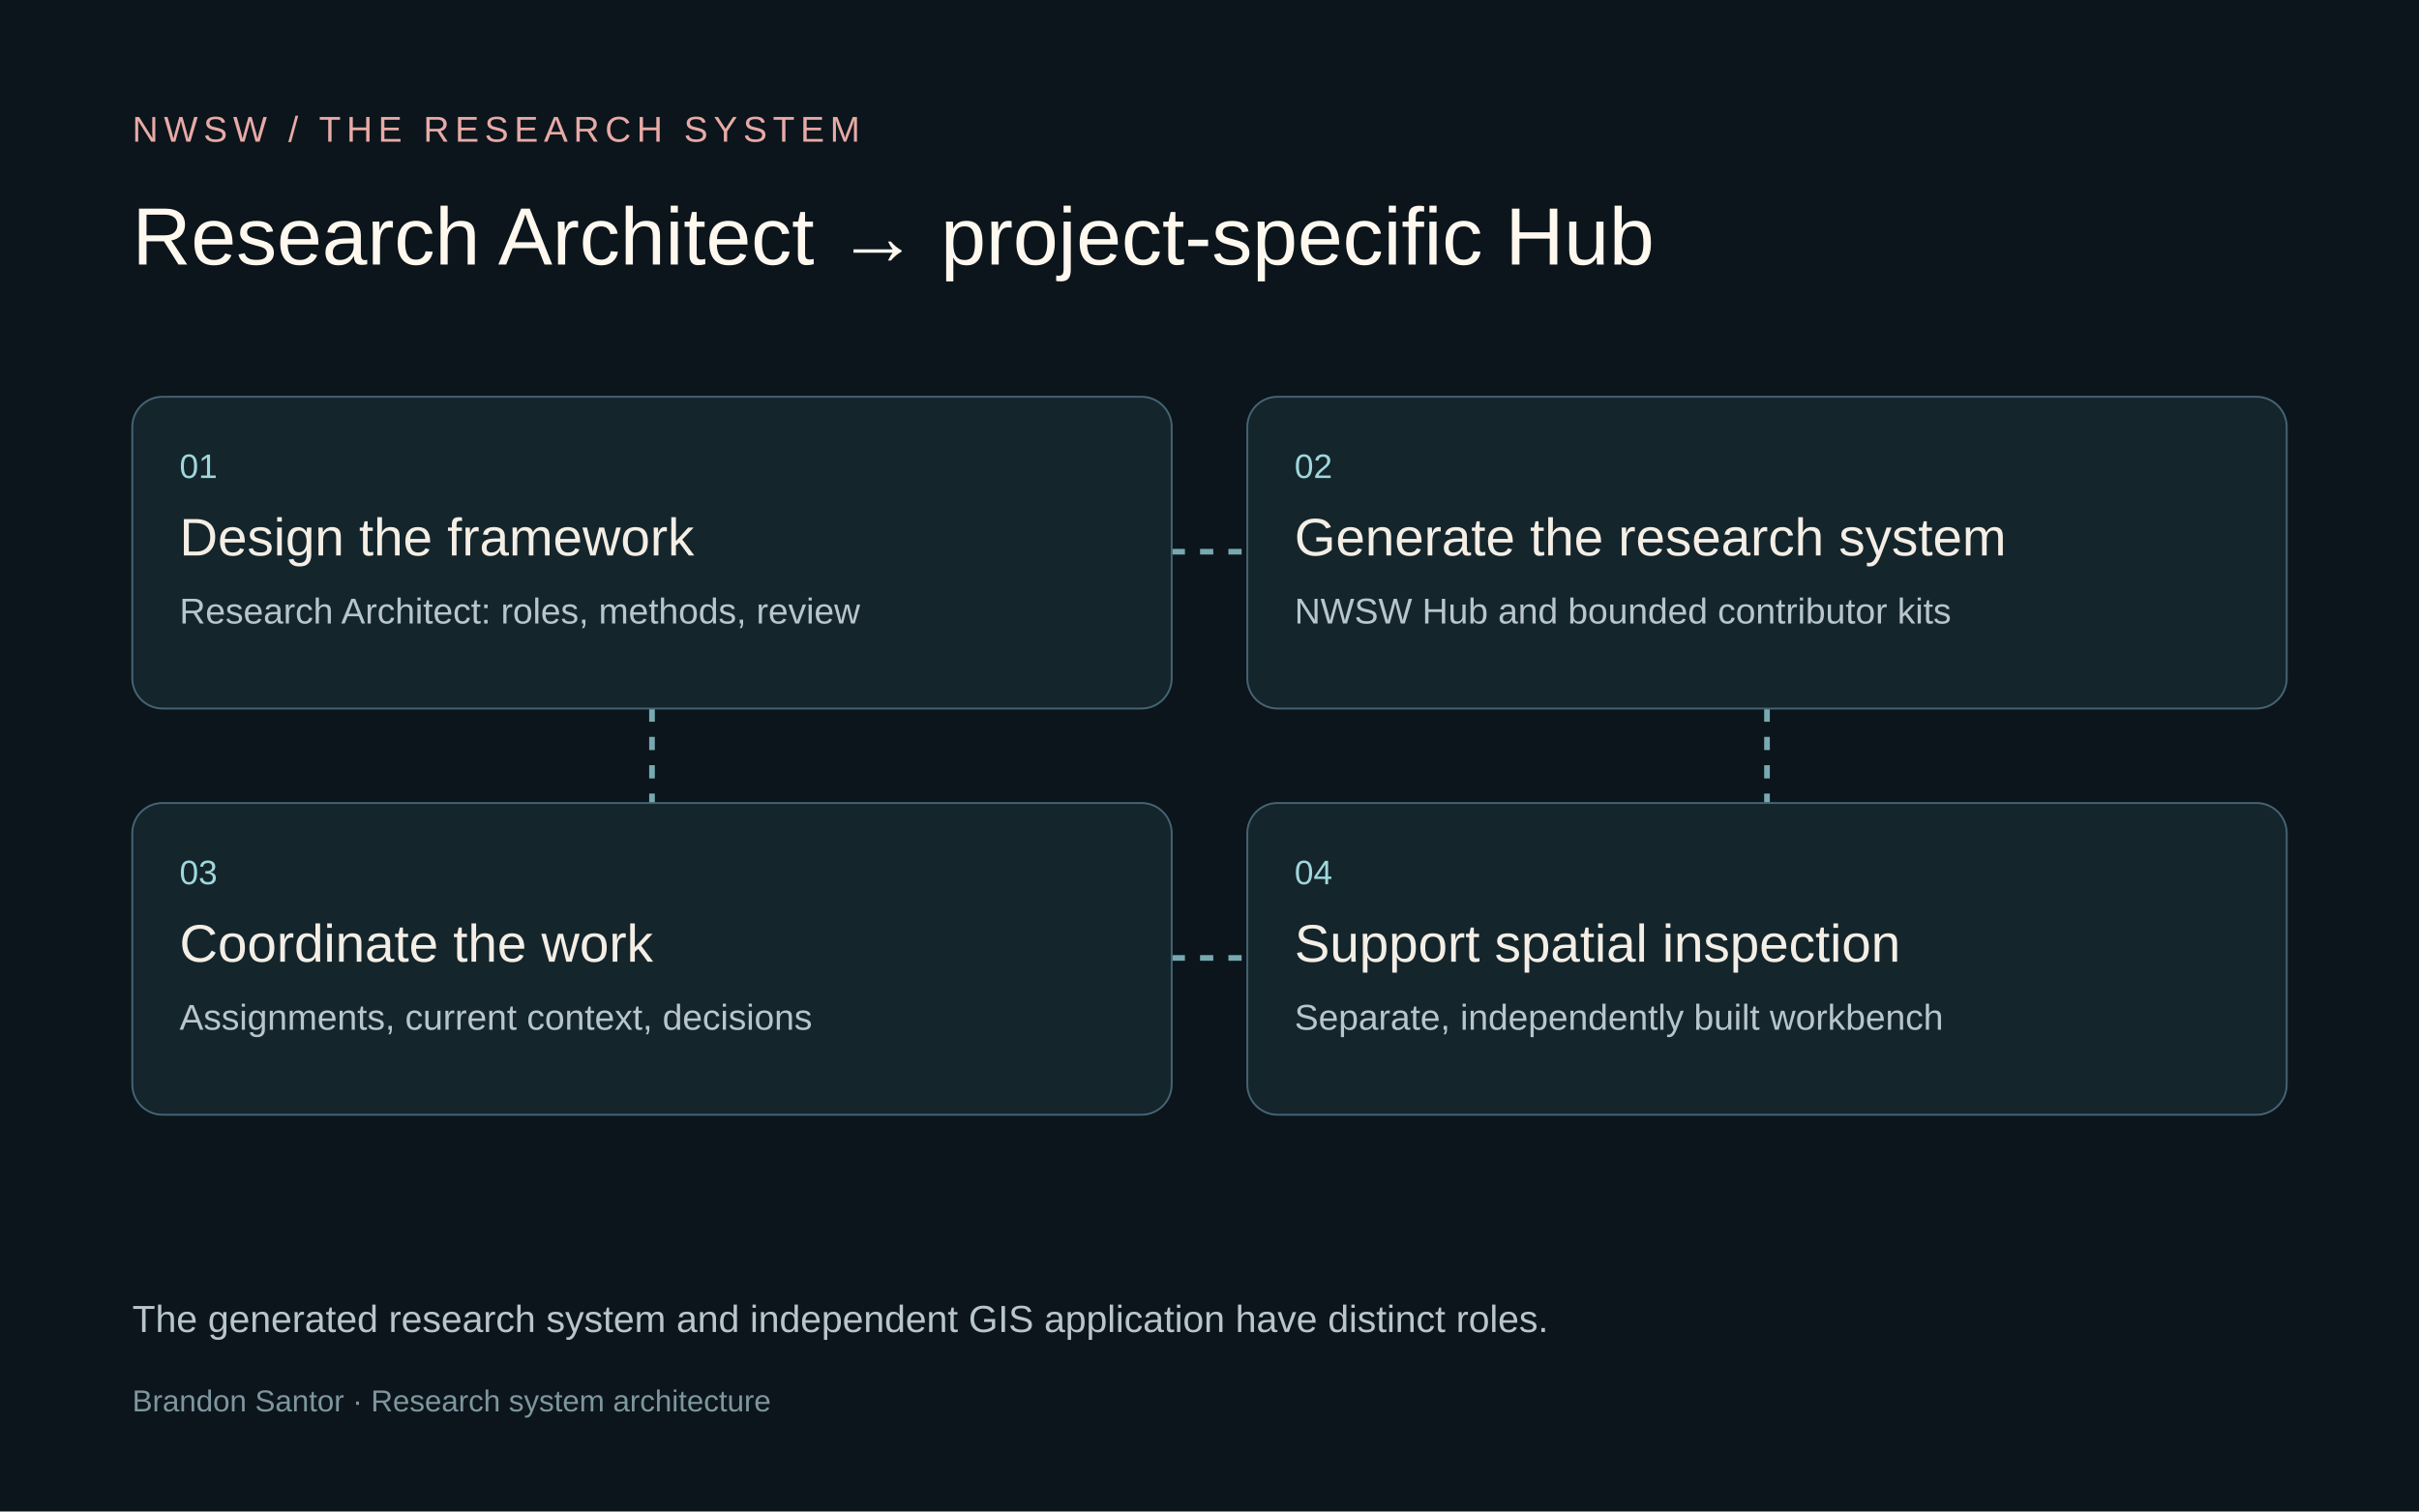
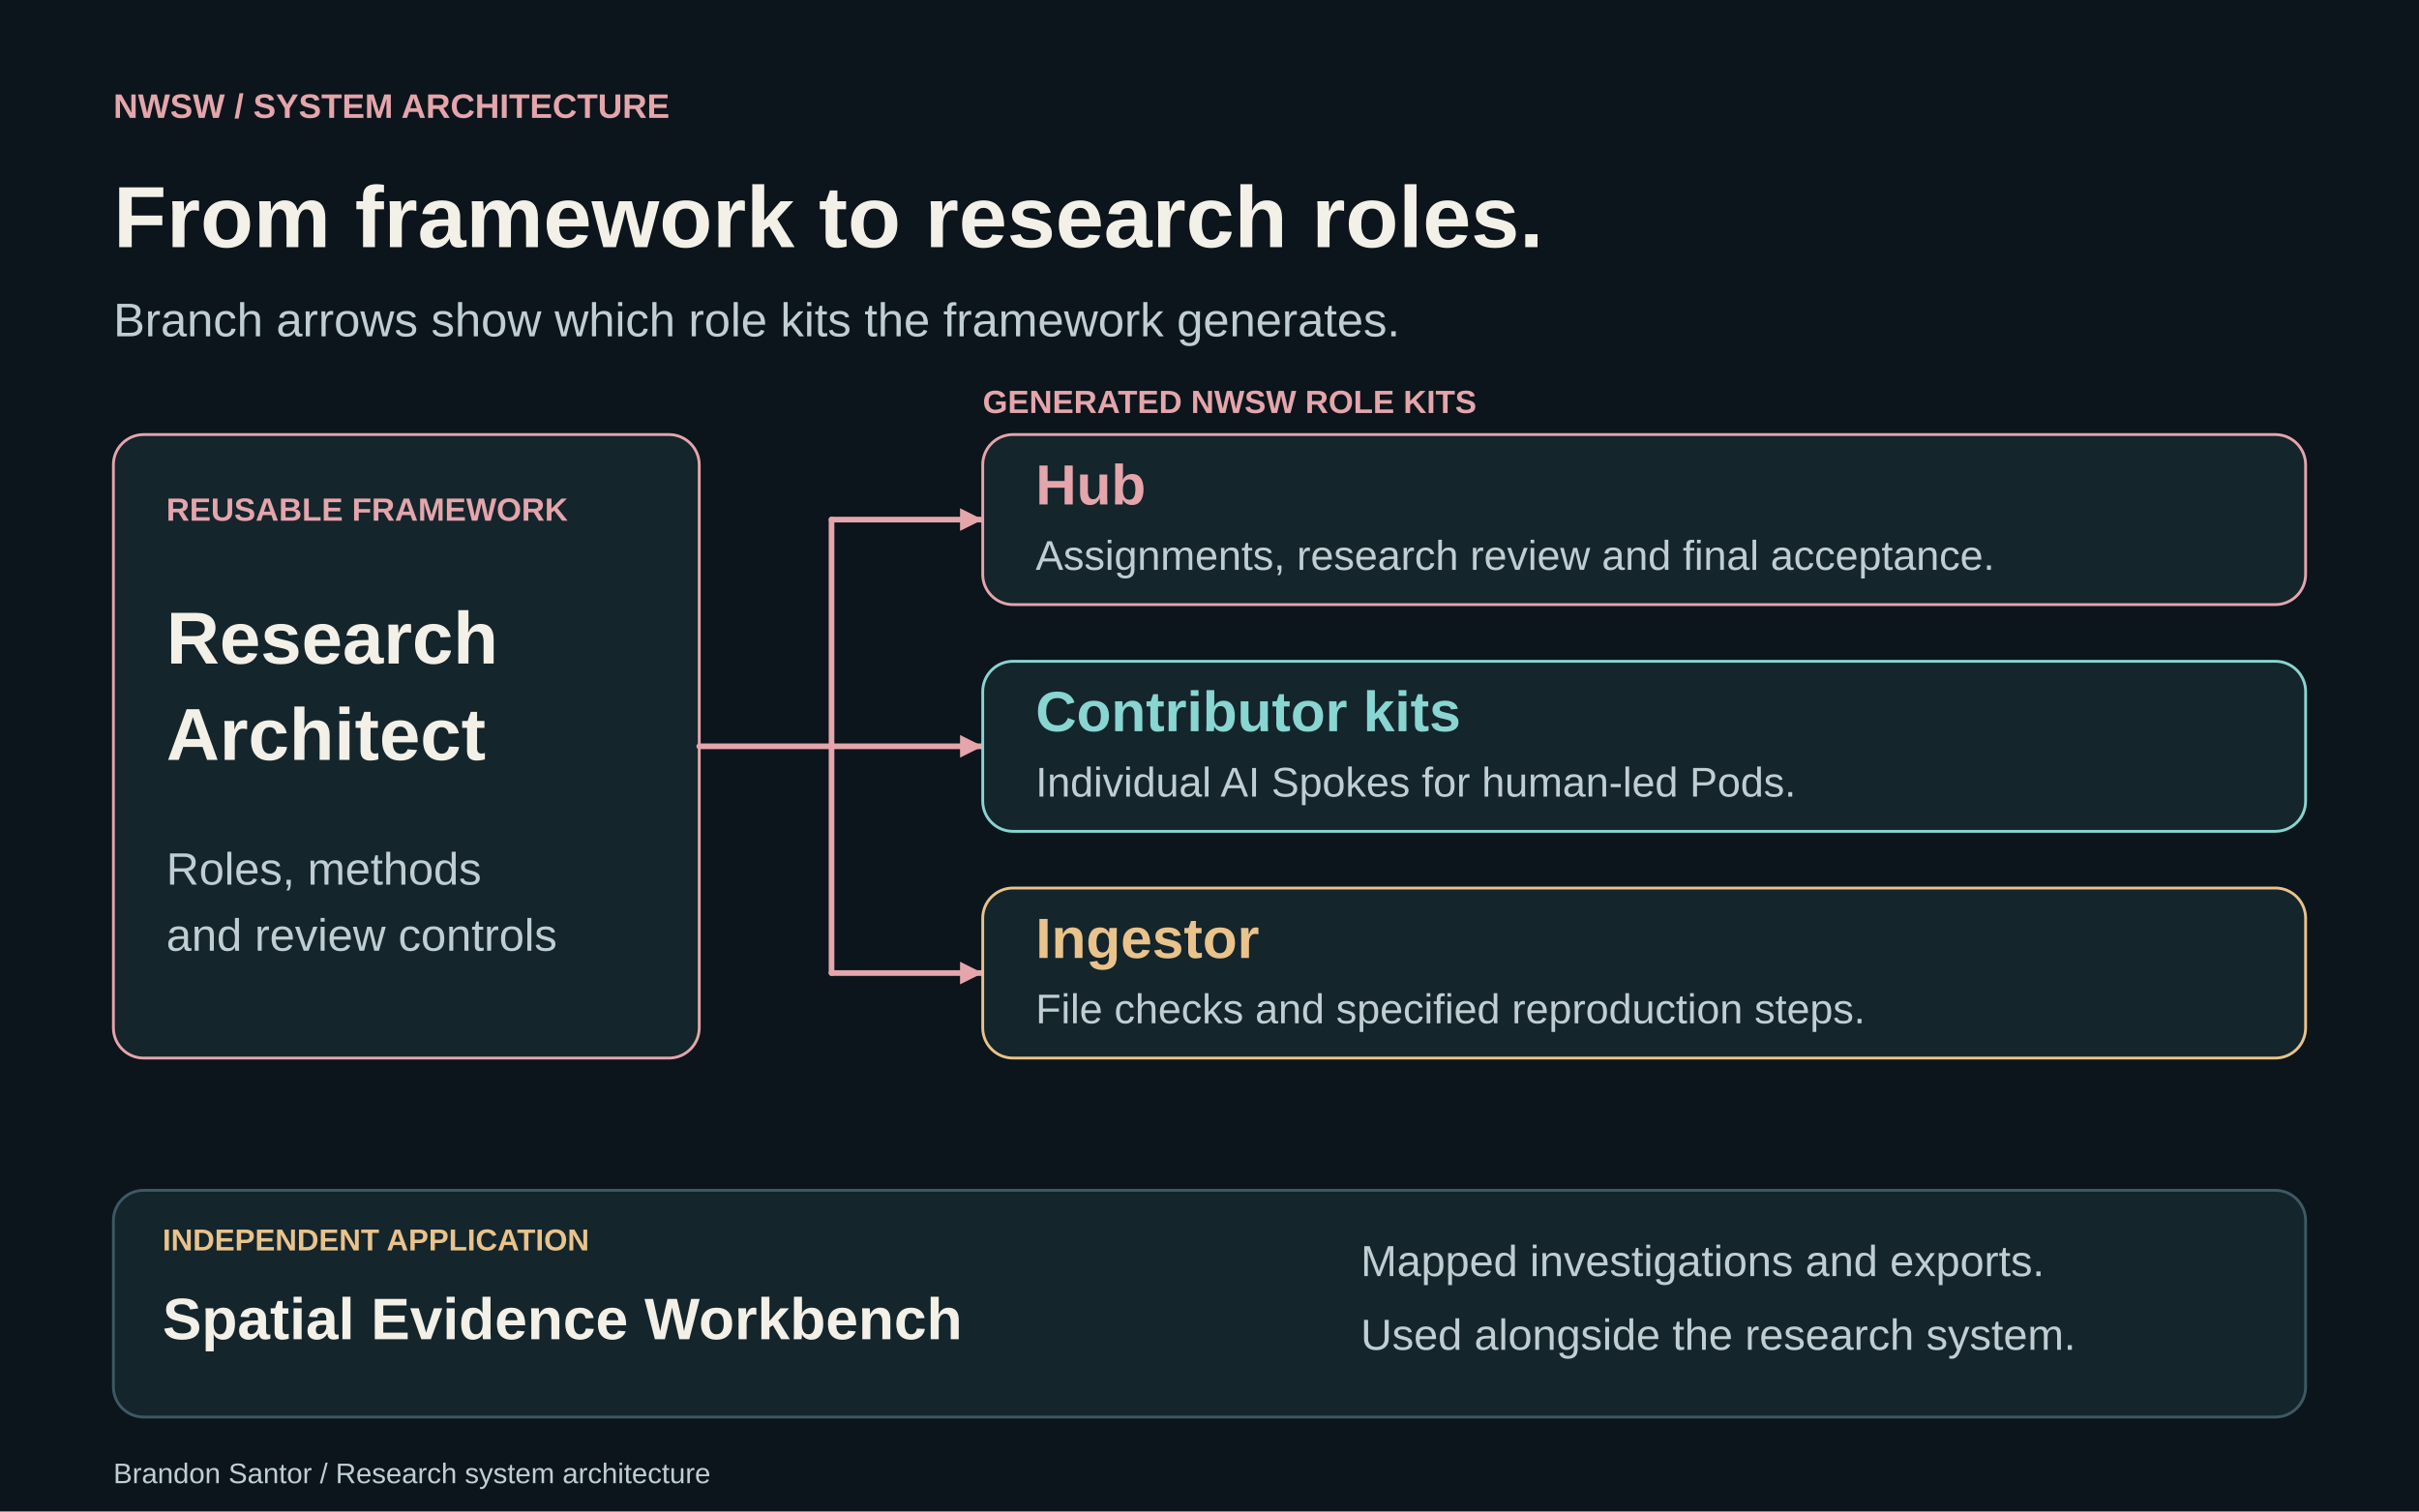
- <svg xmlns="http://www.w3.org/2000/svg" viewBox="0 0 1280 800" width="1280" height="800">
+ <svg xmlns="http://www.w3.org/2000/svg" width="1280" height="800" viewBox="0 0 1280 800" role="img" aria-labelledby="title desc">
  <rect width="1280" height="800" fill="#0b151b" />
-   <g font-family="Arial,sans-serif">
-     <text x="70" y="75" fill="#e8aaa6" font-size="19" letter-spacing="3">NWSW / THE RESEARCH SYSTEM</text>
-     <text x="70" y="140" fill="#fff8ef" font-size="43">Research Architect → project-specific Hub</text>
-     <path d="M620 292h40M345 375v50M935 375v50M620 507h40" fill="none" stroke="#77a9b1" stroke-width="3" stroke-dasharray="7 8" />
-     <rect x="70" y="210" width="550" height="165" rx="16" fill="#14252c" stroke="#456474" />
-     <text x="95" y="253" fill="#9fd7dc" font-size="18">01</text>
-     <text x="95" y="294" fill="#f4eee5" font-size="28">Design the framework</text>
-     <text x="95" y="330" fill="#b9c5cc" font-size="19">Research Architect: roles, methods, review</text>
-     <rect x="660" y="210" width="550" height="165" rx="16" fill="#14252c" stroke="#456474" />
-     <text x="685" y="253" fill="#9fd7dc" font-size="18">02</text>
-     <text x="685" y="294" fill="#f4eee5" font-size="28">Generate the research system</text>
-     <text x="685" y="330" fill="#b9c5cc" font-size="19">NWSW Hub and bounded contributor kits</text>
-     <rect x="70" y="425" width="550" height="165" rx="16" fill="#14252c" stroke="#456474" />
-     <text x="95" y="468" fill="#9fd7dc" font-size="18">03</text>
-     <text x="95" y="509" fill="#f4eee5" font-size="28">Coordinate the work</text>
-     <text x="95" y="545" fill="#b9c5cc" font-size="19">Assignments, current context, decisions</text>
-     <rect x="660" y="425" width="550" height="165" rx="16" fill="#14252c" stroke="#456474" />
-     <text x="685" y="468" fill="#9fd7dc" font-size="18">04</text>
-     <text x="685" y="509" fill="#f4eee5" font-size="28">Support spatial inspection</text>
-     <text x="685" y="545" fill="#b9c5cc" font-size="19">Separate, independently built workbench</text>
-     <text x="70" y="705" fill="#b9c5cc" font-size="20">The generated research system and independent GIS application have distinct roles.</text>
-     <text x="70" y="747" fill="#7e969e" font-size="16">Brandon Santor · Research system architecture</text>
-   </g>
+   <text x="60" y="62.4" font-family="Segoe UI,Arial,sans-serif" font-size="18" font-weight="700" fill="#e4a5ab">NWSW / SYSTEM ARCHITECTURE</text>
+   <text x="60" y="130.8" font-family="Segoe UI,Arial,sans-serif" font-size="46" font-weight="700" fill="#f3f0e7">From framework to research roles.</text>
+   <text x="60" y="178.0" font-family="Segoe UI,Arial,sans-serif" font-size="25" font-weight="400" fill="#c0ced3">Branch arrows show which role kits the framework generates.</text>
+   <rect x="60" y="230" width="310" height="330" rx="16" fill="#14252c" stroke="#e4a5ab" stroke-width="1.5" />
+   <text x="88" y="275.6" font-family="Segoe UI,Arial,sans-serif" font-size="17" font-weight="700" fill="#e4a5ab">REUSABLE FRAMEWORK</text>
+   <text x="88" y="351.2" font-family="Segoe UI,Arial,sans-serif" font-size="39" font-weight="700" fill="#f3f0e7">Research</text>
+   <text x="88" y="402.2" font-family="Segoe UI,Arial,sans-serif" font-size="39" font-weight="700" fill="#f3f0e7">Architect</text>
+   <text x="88" y="468.2" font-family="Segoe UI,Arial,sans-serif" font-size="24" font-weight="400" fill="#c0ced3">Roles, methods</text>
+   <text x="88" y="503.2" font-family="Segoe UI,Arial,sans-serif" font-size="24" font-weight="400" fill="#c0ced3">and review controls</text>
+   <polyline points="370,395 440,395" fill="none" stroke="#e4a5ab" stroke-width="3" stroke-linecap="round" stroke-linejoin="round" />
+   <polyline points="440,275 440,515" fill="none" stroke="#e4a5ab" stroke-width="3" stroke-linecap="round" stroke-linejoin="round" />
+   <polyline points="440,275 520,275" fill="none" stroke="#e4a5ab" stroke-width="3" stroke-linecap="round" stroke-linejoin="round" />
+   <polygon points="520,275 508.0,269.0 508.0,281.0" fill="#e4a5ab" />
+   <polyline points="440,395 520,395" fill="none" stroke="#e4a5ab" stroke-width="3" stroke-linecap="round" stroke-linejoin="round" />
+   <polygon points="520,395 508.0,389.0 508.0,401.0" fill="#e4a5ab" />
+   <polyline points="440,515 520,515" fill="none" stroke="#e4a5ab" stroke-width="3" stroke-linecap="round" stroke-linejoin="round" />
+   <polygon points="520,515 508.0,509.0 508.0,521.0" fill="#e4a5ab" />
+   <text x="520" y="218.6" font-family="Segoe UI,Arial,sans-serif" font-size="17" font-weight="700" fill="#e4a5ab">GENERATED NWSW ROLE KITS</text>
+   <rect x="520" y="230" width="700" height="90" rx="16" fill="#14252c" stroke="#e4a5ab" stroke-width="1.5" />
+   <text x="548" y="267.0" font-family="Segoe UI,Arial,sans-serif" font-size="30" font-weight="700" fill="#e4a5ab">Hub</text>
+   <text x="548" y="301.6" font-family="Segoe UI,Arial,sans-serif" font-size="22" font-weight="400" fill="#c0ced3">Assignments, research review and final acceptance.</text>
+   <rect x="520" y="350" width="700" height="90" rx="16" fill="#14252c" stroke="#88d5d2" stroke-width="1.5" />
+   <text x="548" y="387.0" font-family="Segoe UI,Arial,sans-serif" font-size="30" font-weight="700" fill="#88d5d2">Contributor kits</text>
+   <text x="548" y="421.6" font-family="Segoe UI,Arial,sans-serif" font-size="22" font-weight="400" fill="#c0ced3">Individual AI Spokes for human-led Pods.</text>
+   <rect x="520" y="470" width="700" height="90" rx="16" fill="#14252c" stroke="#e9c38b" stroke-width="1.5" />
+   <text x="548" y="507.0" font-family="Segoe UI,Arial,sans-serif" font-size="30" font-weight="700" fill="#e9c38b">Ingestor</text>
+   <text x="548" y="541.6" font-family="Segoe UI,Arial,sans-serif" font-size="22" font-weight="400" fill="#c0ced3">File checks and specified reproduction steps.</text>
+   <rect x="60" y="630" width="1160" height="120" rx="16" fill="#14252c" stroke="#3d5965" stroke-width="1.5" />
+   <text x="86" y="661.8" font-family="Segoe UI,Arial,sans-serif" font-size="16" font-weight="700" fill="#e9c38b">INDEPENDENT APPLICATION</text>
+   <text x="86" y="708.8" font-family="Segoe UI,Arial,sans-serif" font-size="31" font-weight="700" fill="#f3f0e7">Spatial Evidence Workbench</text>
+   <text x="720" y="675.4" font-family="Segoe UI,Arial,sans-serif" font-size="23" font-weight="400" fill="#c0ced3">Mapped investigations and exports.</text>
+   <text x="720" y="714.4" font-family="Segoe UI,Arial,sans-serif" font-size="23" font-weight="400" fill="#c0ced3">Used alongside the research system.</text>
+   <text x="60" y="785.0" font-family="Segoe UI,Arial,sans-serif" font-size="15" font-weight="400" fill="#c0ced3">Brandon Santor / Research system architecture</text>
</svg>
